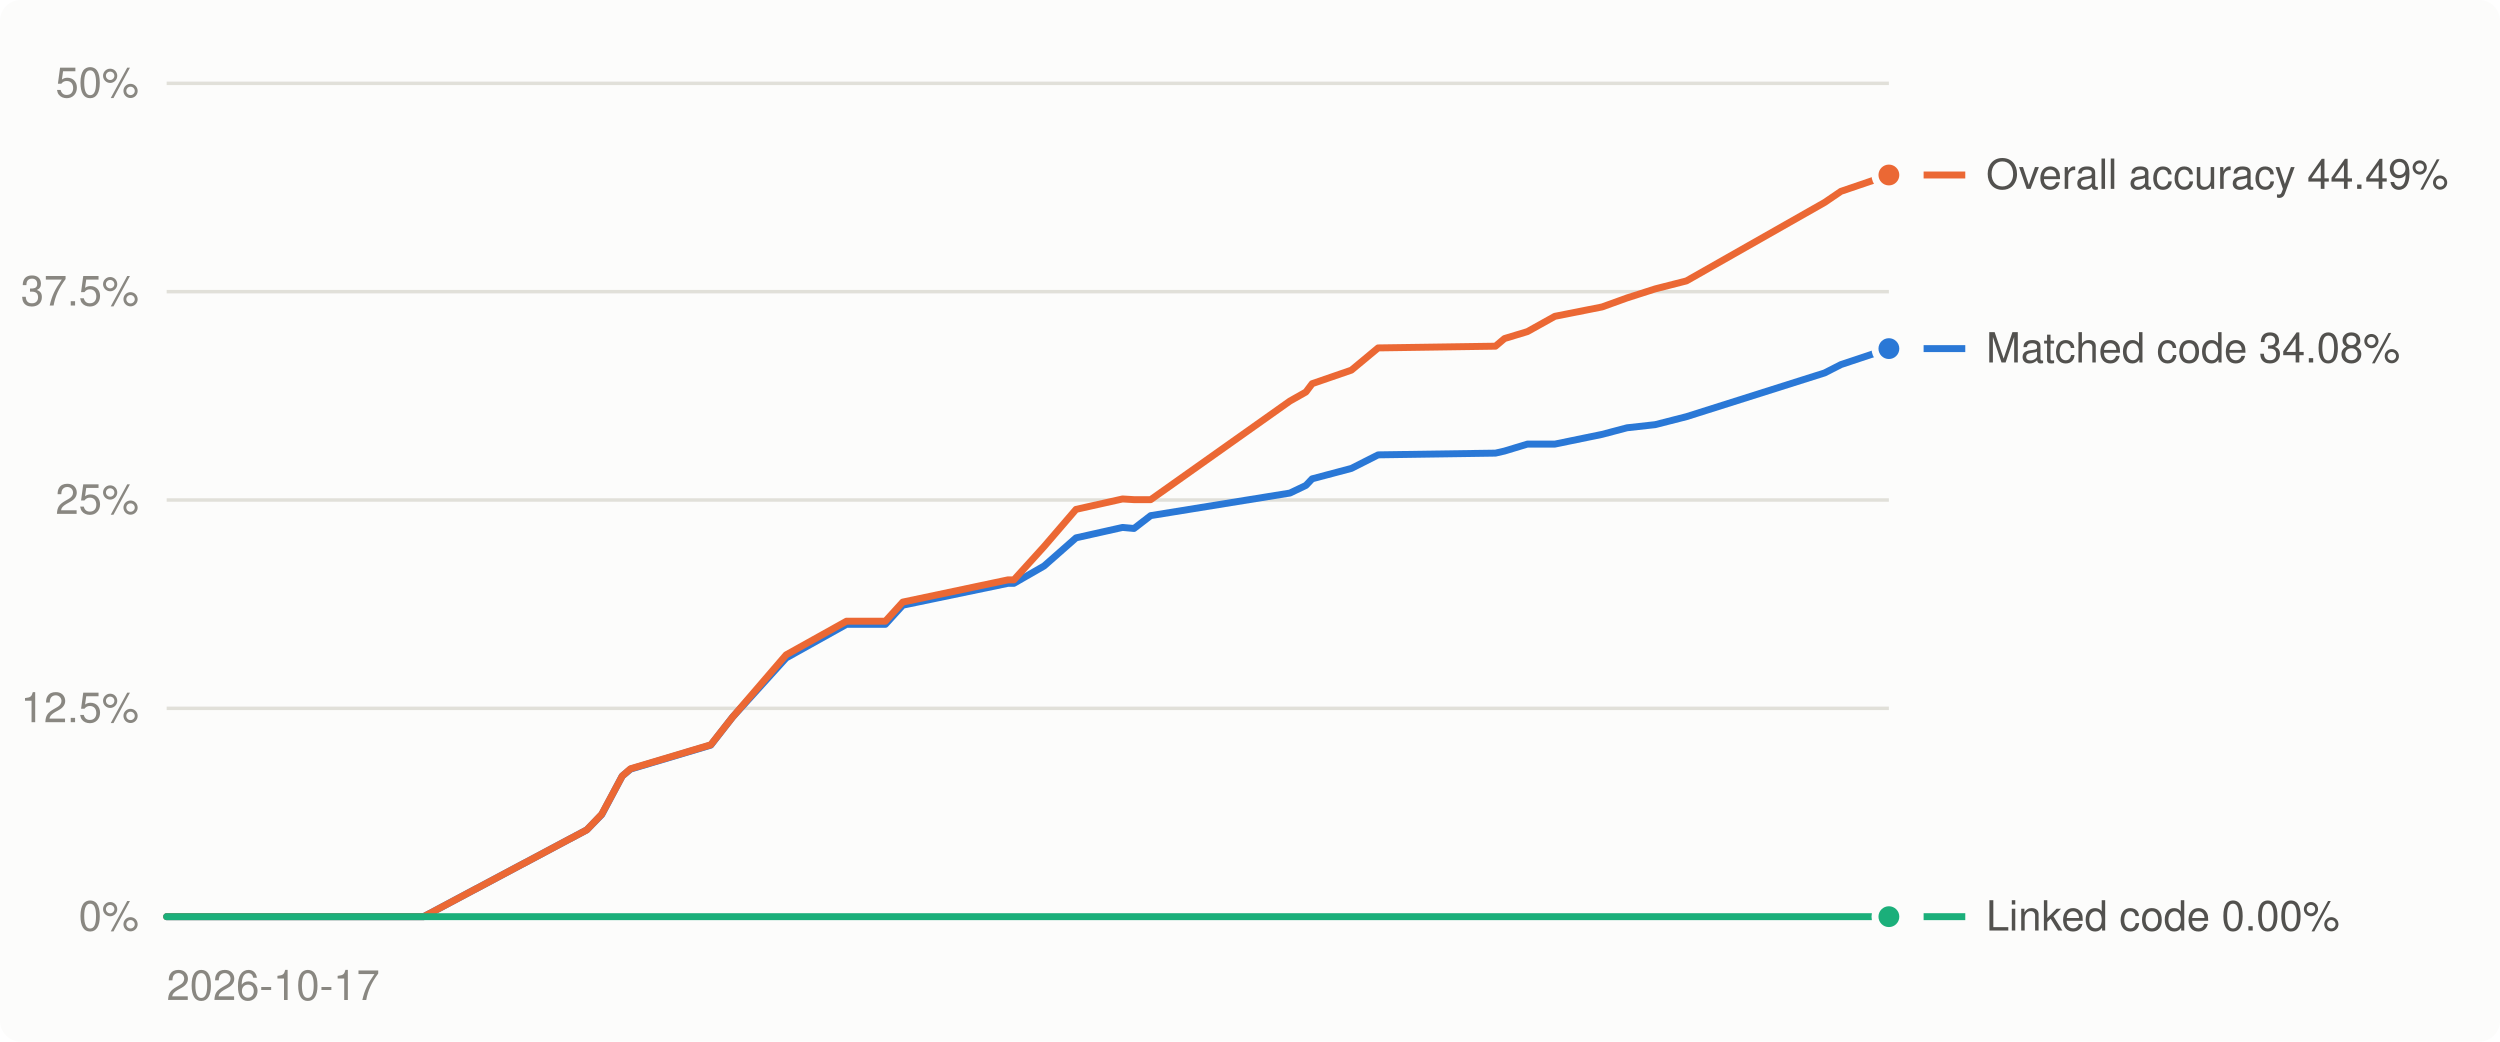
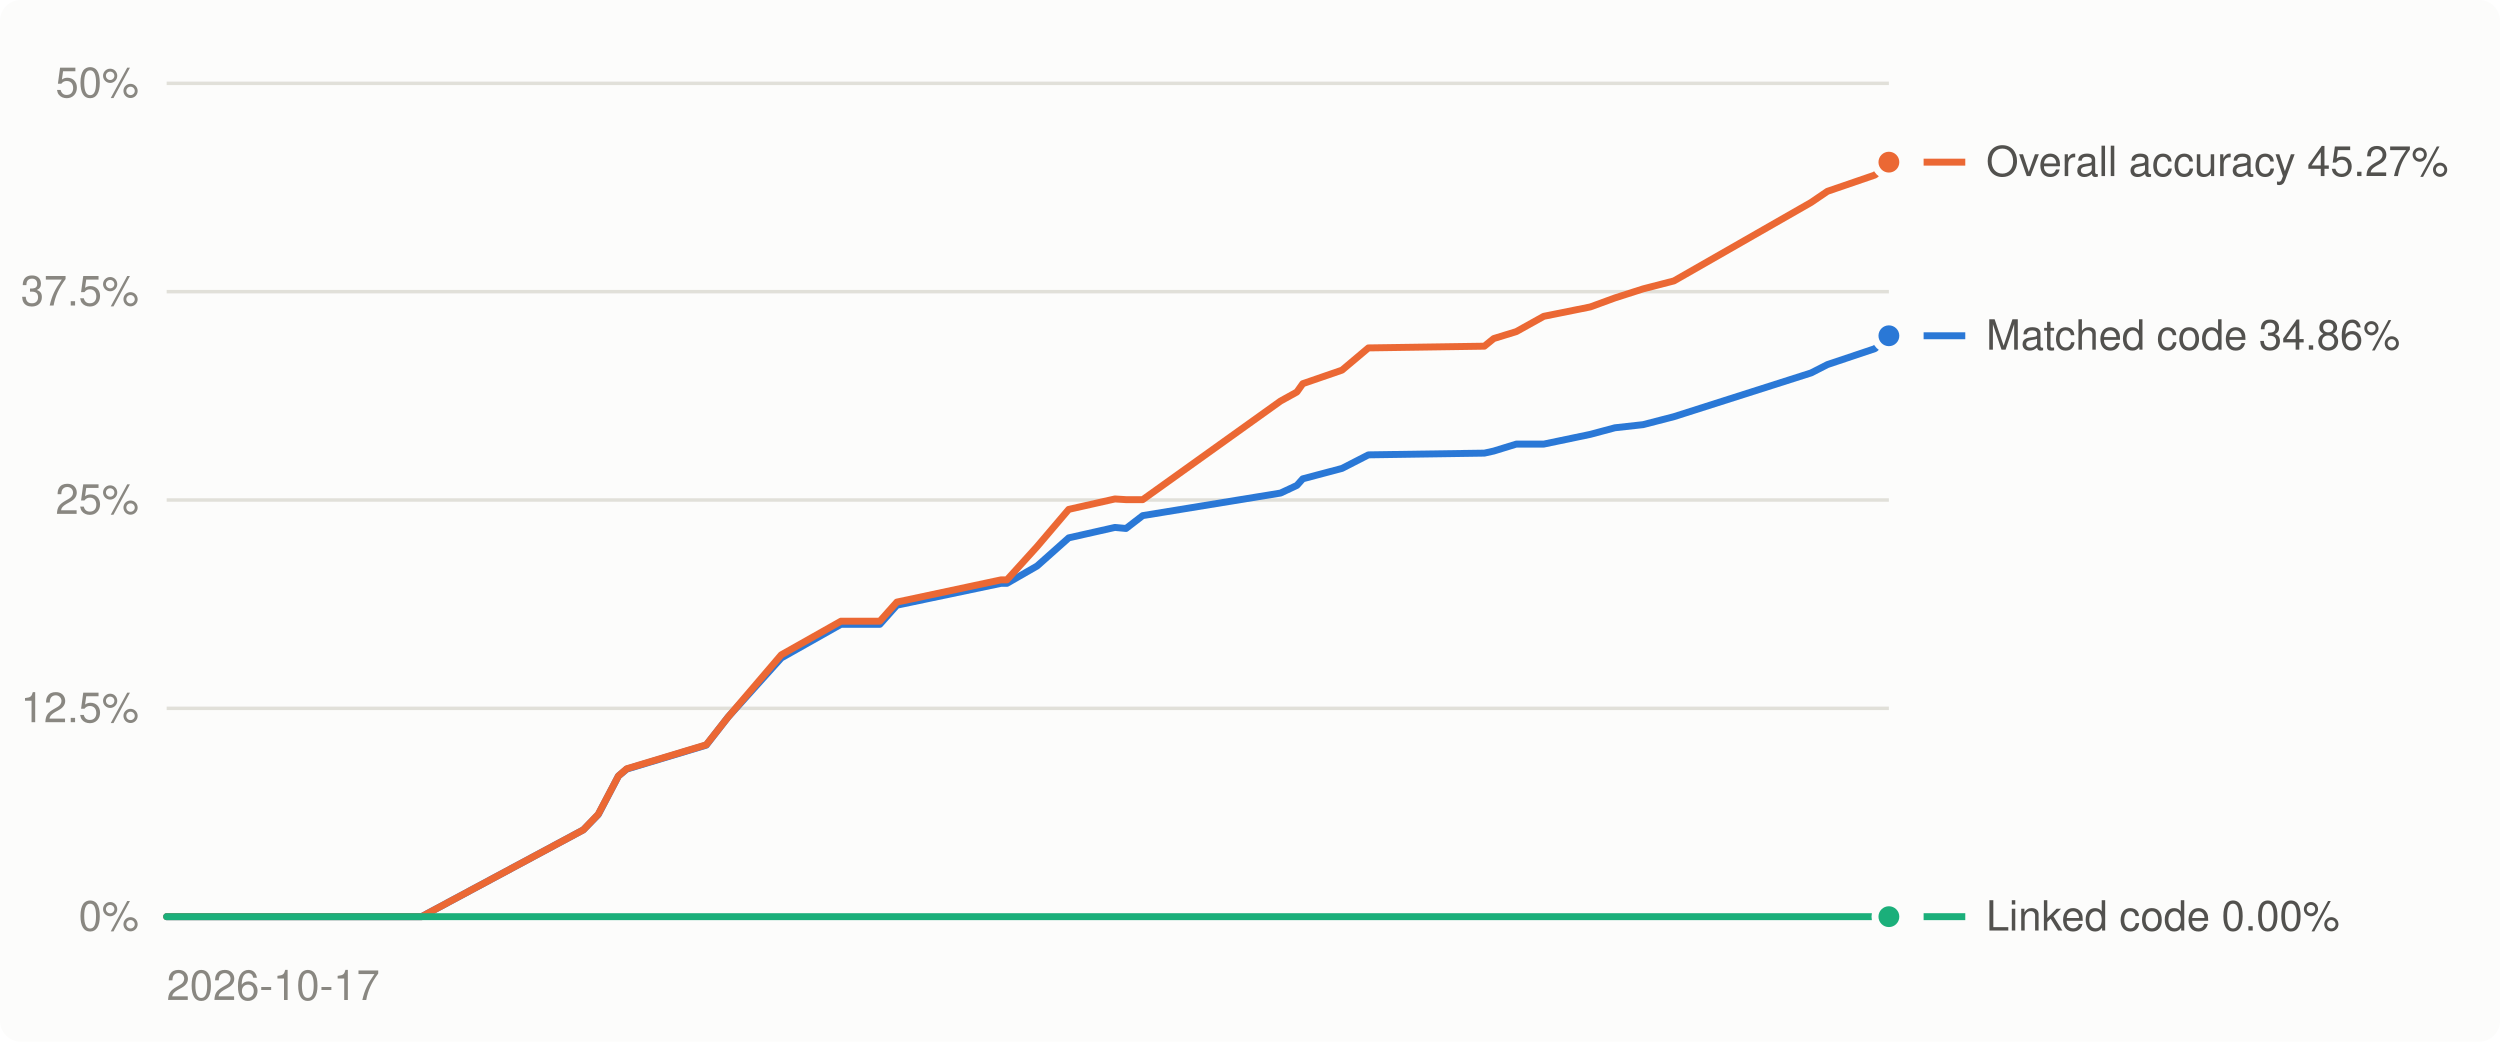
<svg xmlns="http://www.w3.org/2000/svg" viewBox="0 0 720 300" width="720" height="300" role="img" aria-label="Decompilation progress over time">
  <style>
.bg{fill:#fcfcfb}.grid{stroke:#e1e0d9}.muted{fill:#898781}.lbl{fill:#52514e}.ln0{stroke:#2a78d6}.dot0{fill:#2a78d6;stroke:#fcfcfb}.ln1{stroke:#eb6834}.dot1{fill:#eb6834;stroke:#fcfcfb}.ln2{stroke:#1baf7a}.dot2{fill:#1baf7a;stroke:#fcfcfb}
@media (prefers-color-scheme: dark){.bg{fill:#1a1a19}.grid{stroke:#2c2c2a}.muted{fill:#898781}.lbl{fill:#c3c2b7}.ln0{stroke:#3987e5}.dot0{fill:#3987e5;stroke:#1a1a19}.ln1{stroke:#d95926}.dot1{fill:#d95926;stroke:#1a1a19}.ln2{stroke:#199e70}.dot2{fill:#199e70;stroke:#1a1a19}}
text{font:12px -apple-system,BlinkMacSystemFont,'Segoe UI',Helvetica,Arial,sans-serif}
</style>
  <rect class="bg" width="720" height="300" rx="6" />
  <line x1="48" x2="544" y1="264.0" y2="264.0" class="grid" stroke-width="1" />
  <text x="40" y="268.0" class="muted" text-anchor="end">0%</text>
  <line x1="48" x2="544" y1="204.0" y2="204.0" class="grid" stroke-width="1" />
  <text x="40" y="208.0" class="muted" text-anchor="end">12.5%</text>
  <line x1="48" x2="544" y1="144.0" y2="144.0" class="grid" stroke-width="1" />
  <text x="40" y="148.0" class="muted" text-anchor="end">25%</text>
  <line x1="48" x2="544" y1="84.0" y2="84.0" class="grid" stroke-width="1" />
  <text x="40" y="88.0" class="muted" text-anchor="end">37.5%</text>
  <line x1="48" x2="544" y1="24.0" y2="24.0" class="grid" stroke-width="1" />
  <text x="40" y="28.0" class="muted" text-anchor="end">50%</text>
  <text class="muted" x="48.0" y="288" text-anchor="start">2026-10-17</text>
-   <polyline points="48.0,264.0 122.0,264.0 169.0,239.0 173.3,234.6 179.2,223.5 181.6,221.5 204.7,214.6 211.0,206.5 226.4,189.5 243.8,179.8 255.0,179.8 260.0,174.3 290.3,168.0 292.0,168.0 300.7,163.0 309.9,154.9 323.3,151.9 326.6,152.2 331.4,148.5 371.5,142.0 376.1,139.8 377.9,137.9 389.2,134.9 396.9,131.0 430.7,130.5 433.3,129.9 439.9,127.9 447.8,127.9 461.4,125.1 468.6,123.2 476.7,122.3 485.7,120.0 525.5,107.4 530.2,105.0 544.0,100.4" fill="none" class="ln0" stroke-width="2" stroke-linejoin="round" stroke-linecap="round" />
-   <polyline points="48.0,264.0 122.0,264.0 169.0,239.0 173.3,234.5 179.2,223.5 181.6,221.4 204.7,214.5 211.0,206.5 226.4,188.6 243.8,178.9 255.0,178.9 260.0,173.4 290.3,167.0 292.0,167.0 300.7,157.4 309.9,146.7 323.3,143.7 326.6,143.9 331.4,143.9 371.5,115.5 376.1,112.9 377.9,110.5 389.2,106.6 396.9,100.2 430.7,99.7 433.3,97.5 439.9,95.5 447.8,91.1 461.4,88.4 468.6,85.8 476.7,83.2 485.7,80.9 525.5,58.3 530.2,55.1 544.0,50.4" fill="none" class="ln1" stroke-width="2" stroke-linejoin="round" stroke-linecap="round" />
-   <polyline points="48.0,264.0 122.0,264.0 169.0,264.0 173.3,264.0 179.2,264.0 181.6,264.0 204.7,264.0 211.0,264.0 226.4,264.0 243.8,264.0 255.0,264.0 260.0,264.0 290.3,264.0 292.0,264.0 300.7,264.0 309.9,264.0 323.3,264.0 326.6,264.0 331.4,264.0 371.5,264.0 376.1,264.0 377.9,264.0 389.2,264.0 396.9,264.0 430.7,264.0 433.3,264.0 439.9,264.0 447.8,264.0 461.4,264.0 468.6,264.0 476.7,264.0 485.7,264.0 525.5,264.0 530.2,264.0 544.0,264.0" fill="none" class="ln2" stroke-width="2" stroke-linejoin="round" stroke-linecap="round" />
-   <circle cx="544.0" cy="100.4" r="4" class="dot0" stroke-width="2" />
-   <circle cx="544.0" cy="50.4" r="4" class="dot1" stroke-width="2" />
+   <polyline points="48.0,264.0 121.4,264.0 168.0,239.0 172.3,234.6 178.1,223.5 180.5,221.5 203.4,214.6 209.7,206.5 225.0,189.5 242.2,179.8 253.4,179.8 258.3,174.3 288.3,168.0 290.0,168.0 298.7,163.0 307.8,154.9 321.1,151.9 324.3,152.2 329.1,148.5 368.8,142.0 373.5,139.8 375.2,137.9 386.5,134.9 394.1,131.0 427.5,130.5 430.2,129.9 436.7,127.9 444.6,127.9 458.0,125.1 465.1,123.2 473.2,122.3 482.1,120.0 521.6,107.4 526.3,105.0 540.0,100.4 544.0,96.7" fill="none" class="ln0" stroke-width="2" stroke-linejoin="round" stroke-linecap="round" />
+   <polyline points="48.0,264.0 121.4,264.0 168.0,239.0 172.3,234.5 178.1,223.5 180.5,221.4 203.4,214.5 209.7,206.5 225.0,188.6 242.2,178.9 253.4,178.9 258.3,173.4 288.3,167.0 290.0,167.0 298.7,157.4 307.8,146.7 321.1,143.7 324.3,143.9 329.1,143.9 368.8,115.5 373.5,112.9 375.2,110.5 386.5,106.6 394.1,100.2 427.5,99.7 430.2,97.5 436.7,95.5 444.6,91.1 458.0,88.4 465.1,85.8 473.2,83.2 482.1,80.9 521.6,58.3 526.3,55.1 540.0,50.4 544.0,46.7" fill="none" class="ln1" stroke-width="2" stroke-linejoin="round" stroke-linecap="round" />
+   <polyline points="48.0,264.0 121.4,264.0 168.0,264.0 172.3,264.0 178.1,264.0 180.5,264.0 203.4,264.0 209.7,264.0 225.0,264.0 242.2,264.0 253.4,264.0 258.3,264.0 288.3,264.0 290.0,264.0 298.7,264.0 307.8,264.0 321.1,264.0 324.3,264.0 329.1,264.0 368.8,264.0 373.5,264.0 375.2,264.0 386.5,264.0 394.1,264.0 427.5,264.0 430.2,264.0 436.7,264.0 444.6,264.0 458.0,264.0 465.1,264.0 473.2,264.0 482.1,264.0 521.6,264.0 526.3,264.0 540.0,264.0 544.0,264.0" fill="none" class="ln2" stroke-width="2" stroke-linejoin="round" stroke-linecap="round" />
+   <circle cx="544.0" cy="96.7" r="4" class="dot0" stroke-width="2" />
+   <circle cx="544.0" cy="46.7" r="4" class="dot1" stroke-width="2" />
  <circle cx="544.0" cy="264.0" r="4" class="dot2" stroke-width="2" />
  <line x1="554" x2="566" y1="264.0" y2="264.0" class="ln2" stroke-width="2" />
  <text class="lbl" x="572" y="268.0">Linked code 0.00%</text>
-   <line x1="554" x2="566" y1="100.4" y2="100.4" class="ln0" stroke-width="2" />
-   <text class="lbl" x="572" y="104.4">Matched code 34.08%</text>
-   <line x1="554" x2="566" y1="50.4" y2="50.4" class="ln1" stroke-width="2" />
-   <text class="lbl" x="572" y="54.4">Overall accuracy 44.49%</text>
+   <line x1="554" x2="566" y1="96.7" y2="96.7" class="ln0" stroke-width="2" />
+   <text class="lbl" x="572" y="100.7">Matched code 34.86%</text>
+   <line x1="554" x2="566" y1="46.7" y2="46.7" class="ln1" stroke-width="2" />
+   <text class="lbl" x="572" y="50.7">Overall accuracy 45.27%</text>
</svg>
